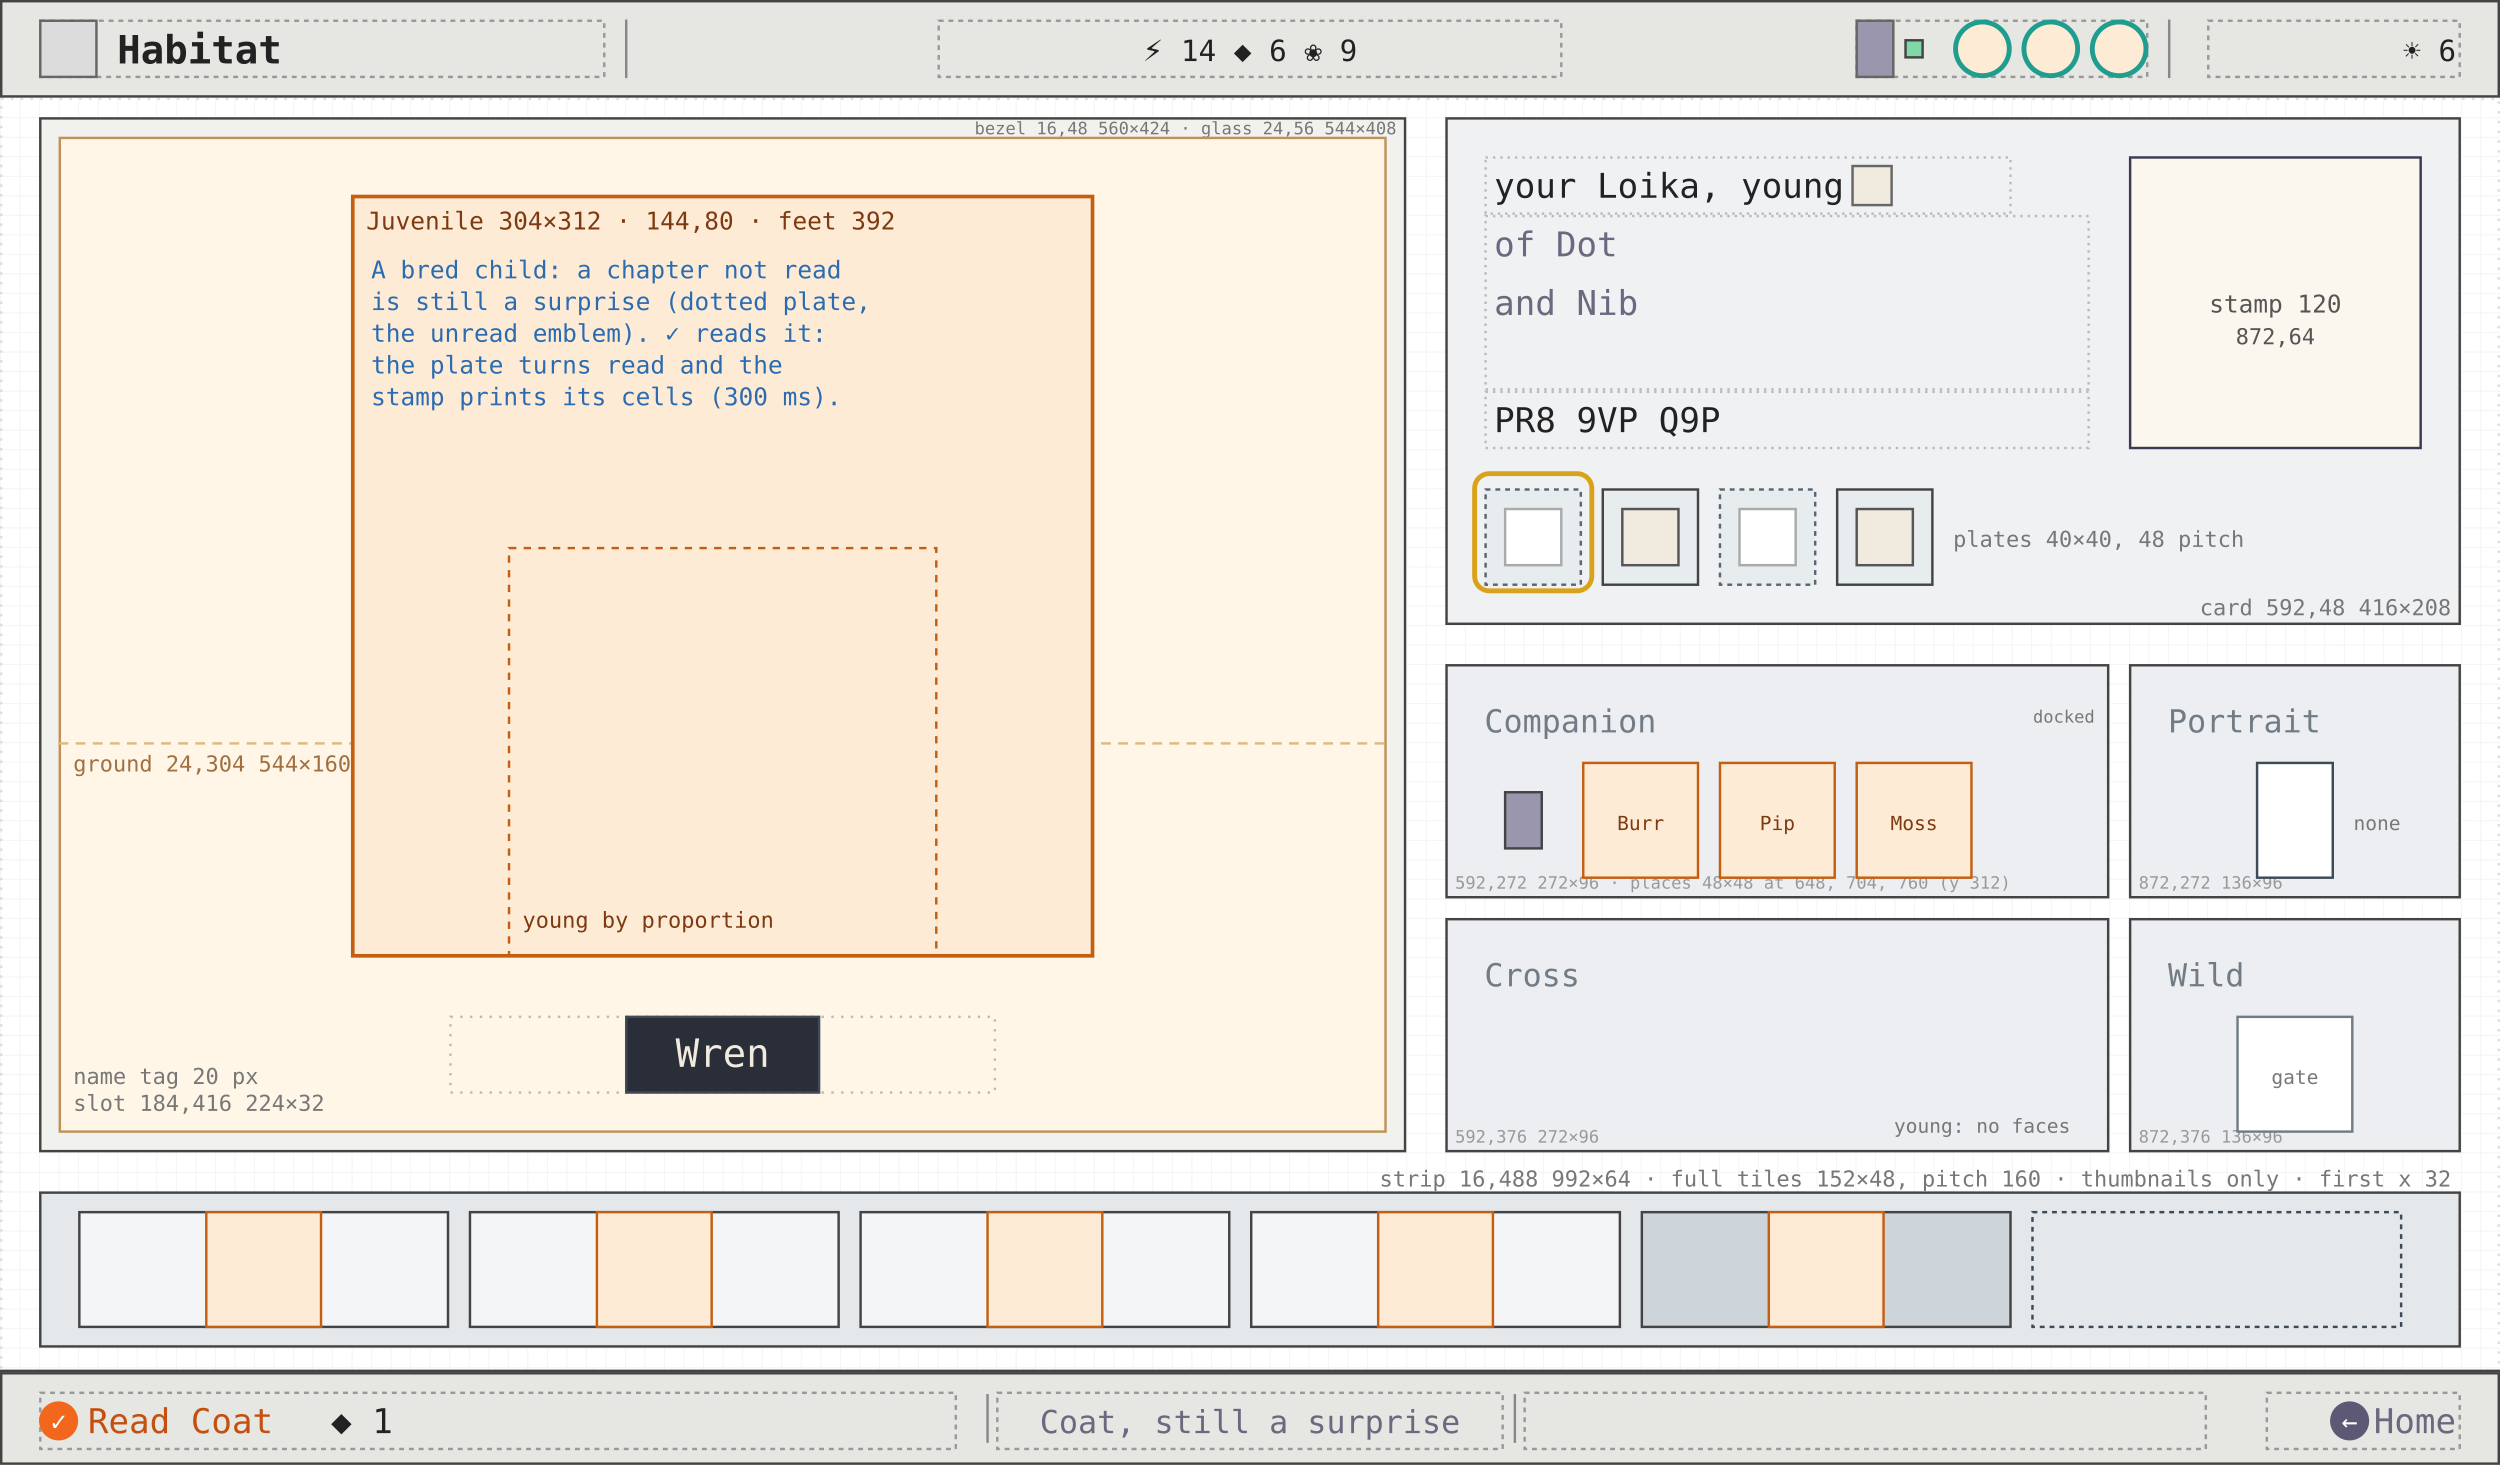
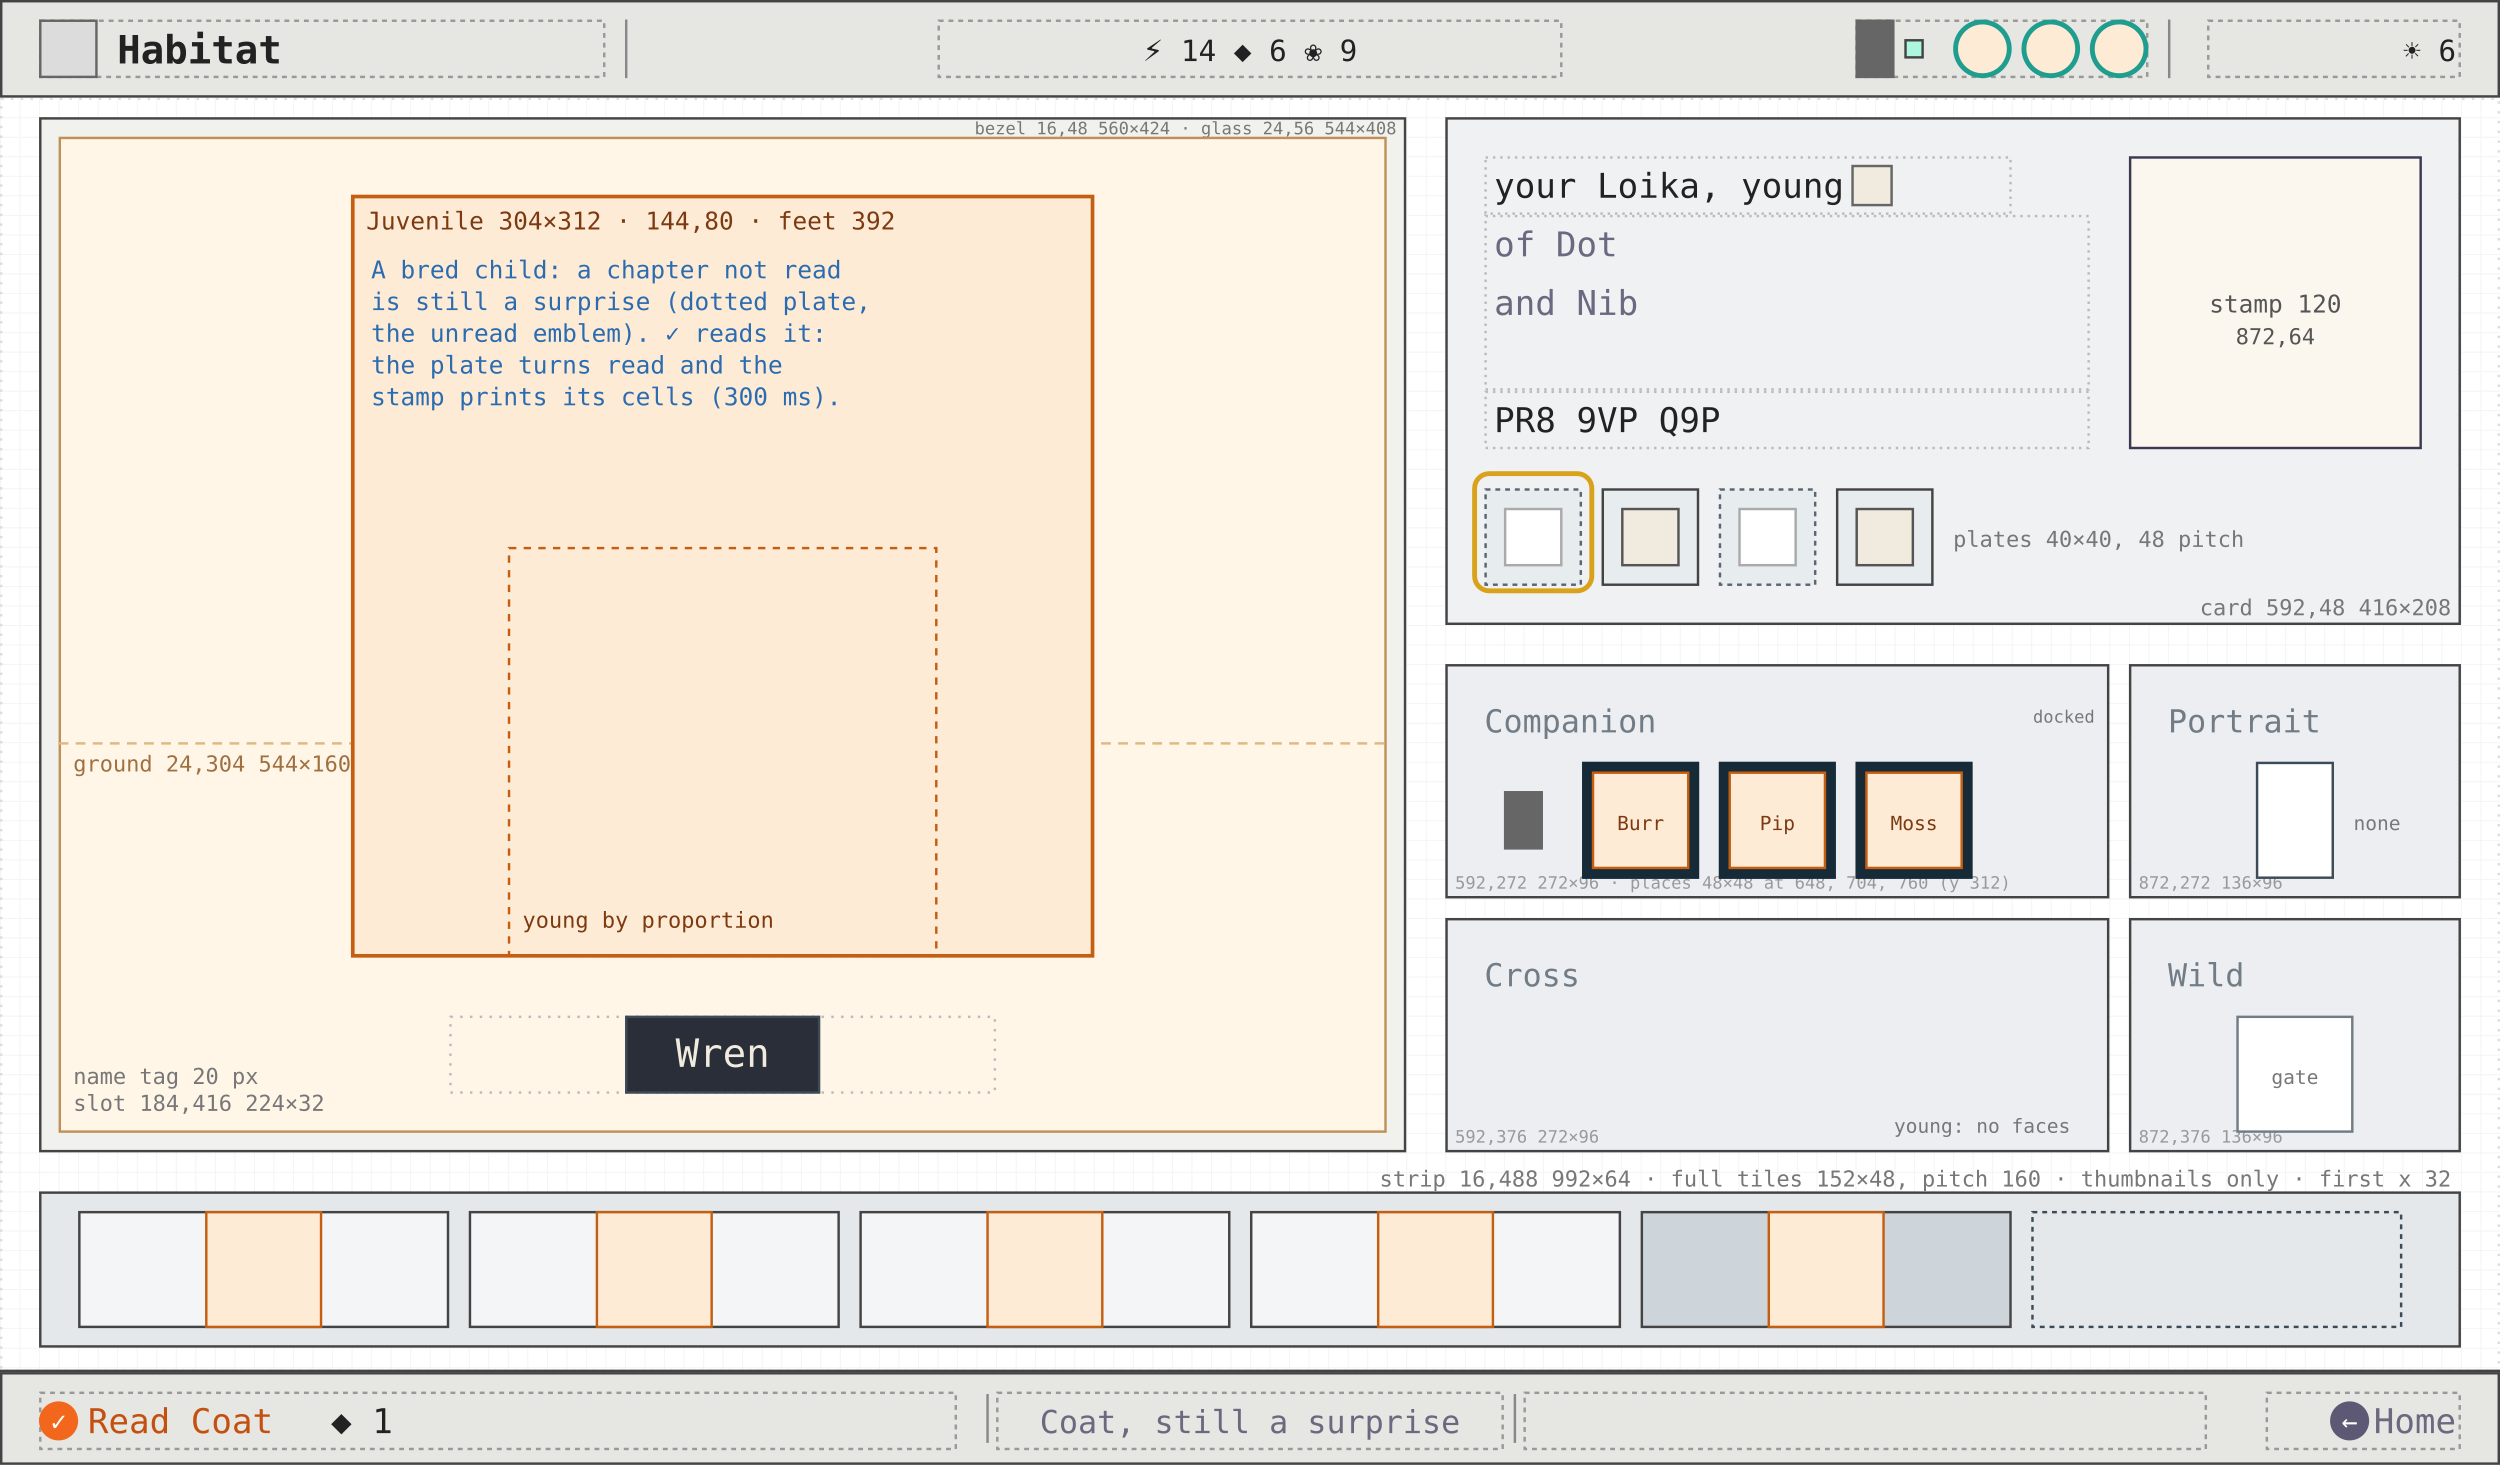
<svg xmlns="http://www.w3.org/2000/svg" viewBox="0 0 1024 600" width="1024" height="600" font-family="ui-monospace, Menlo, Consolas, monospace">
  <defs>
    <pattern id="g8" width="8" height="8" patternUnits="userSpaceOnUse">
      <path d="M8 0H0V8" fill="none" stroke="#efefef" stroke-width="0.5" />
    </pattern>
  </defs>
  <rect width="1024" height="600" fill="#ffffff" />
  <rect width="1024" height="600" fill="url(#g8)" />
  <rect x="0.5" y="40.5" width="1023" height="521" fill="none" stroke="#ddd" stroke-width="1" stroke-dasharray="1 3" />
  <rect x="16.5" y="48.5" width="559" height="423" fill="#f1f1ee" stroke="#444" stroke-width="1" />
  <text x="572" y="55" font-size="7" fill="#777" text-anchor="end">bezel 16,48 560×424 · glass 24,56 544×408</text>
  <rect x="24.5" y="56.5" width="543" height="407" fill="#fff6e8" stroke="#bf9157" stroke-width="1" />
  <line x1="24" y1="304.5" x2="568" y2="304.5" stroke="#e0b880" stroke-dasharray="4 3" />
  <text x="30" y="316" font-size="9" fill="#a07040">ground 24,304 544×160 (warm field)</text>
  <rect x="144.5" y="80.5" width="303" height="311" fill="#fdebd6" stroke="#c45f12" stroke-width="1.5" />
  <text x="150" y="94" font-size="10" fill="#7d3a10">Juvenile 304×312 · 144,80 · feet 392</text>
  <rect x="208.5" y="224.5" width="175" height="167" fill="none" stroke="#c45f12" stroke-dasharray="3 3" />
  <text x="214" y="380" font-size="9" fill="#7d3a10">young by proportion</text>
  <text x="152" y="114" font-size="10" fill="#2b6cb0">A bred child: a chapter not read</text>
  <text x="152" y="127" font-size="10" fill="#2b6cb0">is still a surprise (dotted plate,</text>
  <text x="152" y="140" font-size="10" fill="#2b6cb0">the unread emblem). ✓ reads it:</text>
  <text x="152" y="153" font-size="10" fill="#2b6cb0">the plate turns read and the</text>
  <text x="152" y="166" font-size="10" fill="#2b6cb0">stamp prints its cells (300 ms).</text>
  <rect x="184.5" y="416.5" width="223" height="31" fill="none" stroke="#bbb" stroke-width="1" stroke-dasharray="1 3" />
  <rect x="256.5" y="416.5" width="79" height="31" fill="#2a2e38" stroke="#3c4b57" />
  <text x="296" y="437" font-size="16" fill="#f1ebdf" text-anchor="middle" font-weight="500">Wren</text>
  <text x="30" y="444" font-size="9" fill="#777">name tag 20 px</text>
  <text x="30" y="455" font-size="9" fill="#777">slot 184,416 224×32</text>
  <rect x="592.5" y="48.5" width="415" height="207" fill="#f0f1f3" stroke="#444" stroke-width="1" />
  <rect x="608.5" y="64.5" width="215" height="23" fill="none" stroke="#bbb" stroke-width="1" stroke-dasharray="1 2" />
  <text x="612" y="81" font-size="14" fill="#222">your Loika, young</text>
  <rect x="758.8" y="68" width="16" height="16" fill="#f1ebdf" stroke="#666" />
  <rect x="608.5" y="88.5" width="247" height="71" fill="none" stroke="#bbb" stroke-width="1" stroke-dasharray="1 2" />
  <text x="612" y="105" font-size="14" fill="#6b6880">of Dot</text>
  <text x="612" y="129" font-size="14" fill="#6b6880">and Nib</text>
  <rect x="608.5" y="160.5" width="247" height="23" fill="none" stroke="#bbb" stroke-width="1" stroke-dasharray="1 2" />
  <text x="612" y="177" font-size="14" fill="#222">PR8 9VP Q9P</text>
  <rect x="872.5" y="64.5" width="119" height="119" fill="#fbf7ee" stroke="#3d3954" stroke-width="1" />
  <text x="932" y="128" font-size="10" fill="#555" text-anchor="middle">stamp 120</text>
  <text x="932" y="141" font-size="9" fill="#555" text-anchor="middle">872,64</text>
  <text x="600" y="59" font-size="9" fill="#555" />
  <rect x="608.5" y="200.5" width="39" height="39" fill="#e7ecef" stroke="#5a6672" stroke-width="1" stroke-dasharray="2 2" />
  <rect x="616.5" y="208.5" width="23" height="23" fill="#fff" stroke="#aaa" />
  <rect x="604" y="194" width="48" height="48" fill="none" stroke="#d9a21b" stroke-width="2" rx="6" />
  <rect x="656.5" y="200.5" width="39" height="39" fill="#e7ecef" stroke="#444" stroke-width="1" />
  <rect x="664.5" y="208.5" width="23" height="23" fill="#f1ebdf" stroke="#555" />
  <rect x="704.5" y="200.5" width="39" height="39" fill="#e7ecef" stroke="#5a6672" stroke-width="1" stroke-dasharray="2 2" />
  <rect x="712.5" y="208.5" width="23" height="23" fill="#fff" stroke="#aaa" />
  <rect x="752.5" y="200.5" width="39" height="39" fill="#e7ecef" stroke="#444" stroke-width="1" />
  <rect x="760.5" y="208.5" width="23" height="23" fill="#f1ebdf" stroke="#555" />
  <text x="800" y="224" font-size="9" fill="#777">plates 40×40, 48 pitch</text>
  <text x="1004" y="252" font-size="9" fill="#777" text-anchor="end">card 592,48 416×208</text>
  <rect x="592.5" y="272.5" width="271" height="95" fill="#eceef1" stroke="#444" stroke-width="1" />
  <text x="608" y="300" font-size="13" fill="#717c86">Companion</text>
  <text x="596" y="364" font-size="7" fill="#999">592,272 272×96 · places 48×48 at 648, 704, 760 (y 312)</text>
-   <rect x="616.5" y="324.5" width="15" height="23" fill="#9a96ae" stroke="#444" stroke-width="1" />
-   <rect x="648.5" y="312.5" width="47" height="47" fill="#fdebd6" stroke="#c45f12" stroke-width="1" />
+   <rect x="616.5" y="324.5" width="15" height="23" fill="#666" stroke="#666" stroke-width="1" />
+   <rect x="648.5" y="312.5" width="47" height="47" fill="#162a37" stroke="#162a37" stroke-width="1" />
+   <rect x="652.5" y="316.5" width="39" height="39" fill="#fdebd6" stroke="#c45f12" stroke-width="1" />
  <text x="672" y="340" font-size="8" fill="#7d3a10" text-anchor="middle">Burr</text>
-   <rect x="704.5" y="312.5" width="47" height="47" fill="#fdebd6" stroke="#c45f12" stroke-width="1" />
+   <rect x="704.5" y="312.5" width="47" height="47" fill="#162a37" stroke="#162a37" stroke-width="1" />
+   <rect x="708.5" y="316.5" width="39" height="39" fill="#fdebd6" stroke="#c45f12" stroke-width="1" />
  <text x="728" y="340" font-size="8" fill="#7d3a10" text-anchor="middle">Pip</text>
-   <rect x="760.5" y="312.5" width="47" height="47" fill="#fdebd6" stroke="#c45f12" stroke-width="1" />
+   <rect x="760.5" y="312.5" width="47" height="47" fill="#162a37" stroke="#162a37" stroke-width="1" />
+   <rect x="764.5" y="316.5" width="39" height="39" fill="#fdebd6" stroke="#c45f12" stroke-width="1" />
  <text x="784" y="340" font-size="8" fill="#7d3a10" text-anchor="middle">Moss</text>
  <text x="858" y="296" font-size="7" fill="#777" text-anchor="end">docked</text>
  <rect x="872.5" y="272.5" width="135" height="95" fill="#eceef1" stroke="#444" stroke-width="1" />
  <text x="888" y="300" font-size="13" fill="#717c86">Portrait</text>
  <text x="876" y="364" font-size="7" fill="#999">872,272 136×96</text>
  <rect x="924.5" y="312.5" width="31" height="47" fill="#fff" stroke="#3c4b57" stroke-width="1" />
  <text x="964" y="340" font-size="8" fill="#777">none</text>
  <rect x="592.5" y="376.5" width="271" height="95" fill="#eceef1" stroke="#444" stroke-width="1" />
  <text x="608" y="404" font-size="13" fill="#717c86">Cross</text>
  <text x="596" y="468" font-size="7" fill="#999">592,376 272×96</text>
  <text x="848" y="464" font-size="8" fill="#777" text-anchor="end">young: no faces</text>
  <rect x="872.5" y="376.5" width="135" height="95" fill="#eceef1" stroke="#444" stroke-width="1" />
  <text x="888" y="404" font-size="13" fill="#717c86">Wild</text>
  <text x="876" y="468" font-size="7" fill="#999">872,376 136×96</text>
  <rect x="916.5" y="416.5" width="47" height="47" fill="#fff" stroke="#717c86" stroke-width="1" />
  <text x="940" y="444" font-size="8" fill="#777" text-anchor="middle">gate</text>
  <rect x="16.5" y="488.5" width="991" height="63" fill="#e4e8ea" stroke="#444" stroke-width="1" />
  <rect x="32.5" y="496.5" width="151" height="47" fill="#f4f5f7" stroke="#444" stroke-width="1" />
  <rect x="84.5" y="496.5" width="47" height="47" fill="#fdebd6" stroke="#c45f12" stroke-width="1" />
  <rect x="192.5" y="496.5" width="151" height="47" fill="#f4f5f7" stroke="#444" stroke-width="1" />
  <rect x="244.5" y="496.5" width="47" height="47" fill="#fdebd6" stroke="#c45f12" stroke-width="1" />
  <rect x="352.5" y="496.5" width="151" height="47" fill="#f4f5f7" stroke="#444" stroke-width="1" />
  <rect x="404.5" y="496.5" width="47" height="47" fill="#fdebd6" stroke="#c45f12" stroke-width="1" />
  <rect x="512.5" y="496.5" width="151" height="47" fill="#f4f5f7" stroke="#444" stroke-width="1" />
  <rect x="564.5" y="496.5" width="47" height="47" fill="#fdebd6" stroke="#c45f12" stroke-width="1" />
  <rect x="672.5" y="496.5" width="151" height="47" fill="#cdd5db" stroke="#444" stroke-width="1" />
  <rect x="724.5" y="496.5" width="47" height="47" fill="#fdebd6" stroke="#c45f12" stroke-width="1" />
  <rect x="832.5" y="496.5" width="151" height="47" fill="none" stroke="#3c4b57" stroke-width="1" stroke-dasharray="2 2" />
  <text x="1004" y="486" font-size="9" fill="#777" text-anchor="end">strip 16,488 992×64 · full tiles 152×48, pitch 160 · thumbnails only · first x 32</text>
  <rect x="0.5" y="0.5" width="1023" height="39" fill="#e6e6e2" stroke="#444" stroke-width="1" />
  <rect x="16.5" y="8.5" width="231" height="23" fill="none" stroke="#999" stroke-width="1" stroke-dasharray="2 2" />
  <rect x="16.5" y="8.5" width="23" height="23" fill="#dcdcdc" stroke="#666" stroke-width="1" />
  <text x="48" y="26" font-size="16" fill="#222" font-weight="600">Habitat</text>
  <line x1="256.5" y1="8" x2="256.5" y2="32" stroke="#888" stroke-width="1" />
  <line x1="888.5" y1="8" x2="888.5" y2="32" stroke="#888" stroke-width="1" />
  <rect x="384.5" y="8.5" width="255" height="23" fill="none" stroke="#999" stroke-width="1" stroke-dasharray="2 2" />
  <text x="512" y="25" font-size="12" fill="#222" text-anchor="middle">⚡ 14   ◆ 6   ❀ 9</text>
  <rect x="760.5" y="8.5" width="119" height="23" fill="none" stroke="#999" stroke-width="1" stroke-dasharray="2 2" />
-   <rect x="760.5" y="8.5" width="15" height="23" fill="#9a96ae" stroke="#666" stroke-width="1" />
-   <rect x="780.5" y="16.5" width="7" height="7" fill="#7fd8a6" stroke="#444" stroke-width="1" />
+   <rect x="760.5" y="8.5" width="15" height="23" fill="#666" stroke="#666" stroke-width="1" />
+   <rect x="780.5" y="16.5" width="7" height="7" fill="#adf6e0" stroke="#444" stroke-width="1" />
  <circle cx="812" cy="20" r="11" fill="#fdebd6" stroke="#1f9d8f" stroke-width="2" />
  <circle cx="840" cy="20" r="11" fill="#fdebd6" stroke="#1f9d8f" stroke-width="2" />
  <circle cx="868" cy="20" r="11" fill="#fdebd6" stroke="#1f9d8f" stroke-width="2" />
  <rect x="904.5" y="8.5" width="103" height="23" fill="none" stroke="#999" stroke-width="1" stroke-dasharray="2 2" />
  <text x="1006" y="25" font-size="12" fill="#222" text-anchor="end">☀ 6</text>
  <line x1="0" y1="561.5" x2="1024" y2="561.5" stroke="#444" stroke-width="1" />
  <rect x="0.5" y="562.5" width="1023" height="37" fill="#e6e6e2" stroke="#444" stroke-width="1" />
  <rect x="16.5" y="570.5" width="375" height="23" fill="none" stroke="#999" stroke-width="1" stroke-dasharray="2 2" />
  <rect x="408.5" y="570.5" width="207" height="23" fill="none" stroke="#999" stroke-width="1" stroke-dasharray="2 2" />
  <rect x="624.5" y="570.5" width="279" height="23" fill="none" stroke="#999" stroke-width="1" stroke-dasharray="2 2" />
  <rect x="928.5" y="570.5" width="79" height="23" fill="none" stroke="#999" stroke-width="1" stroke-dasharray="2 2" />
  <line x1="404.5" y1="571" x2="404.5" y2="591" stroke="#888" stroke-width="1" />
  <line x1="620.5" y1="571" x2="620.5" y2="591" stroke="#888" stroke-width="1" />
  <circle cx="24" cy="582" r="8" fill="#f2671b" />
  <text x="24" y="586" font-size="11" fill="#fff" text-anchor="middle">✓</text>
  <text x="36" y="587" font-size="14" fill="#c4500f">Read Coat</text>
  <text x="135.6" y="587" font-size="14" fill="#222">◆ 1</text>
  <text x="512" y="587" font-size="13" fill="#6b6880" text-anchor="middle">Coat, still a surprise</text>
  <circle cx="962.4" cy="582" r="8" fill="#5d5974" />
  <text x="962.4" y="586" font-size="11" fill="#fff" text-anchor="middle">←</text>
  <text x="1006" y="587" font-size="14" fill="#6b6880" text-anchor="end">Home</text>
</svg>
